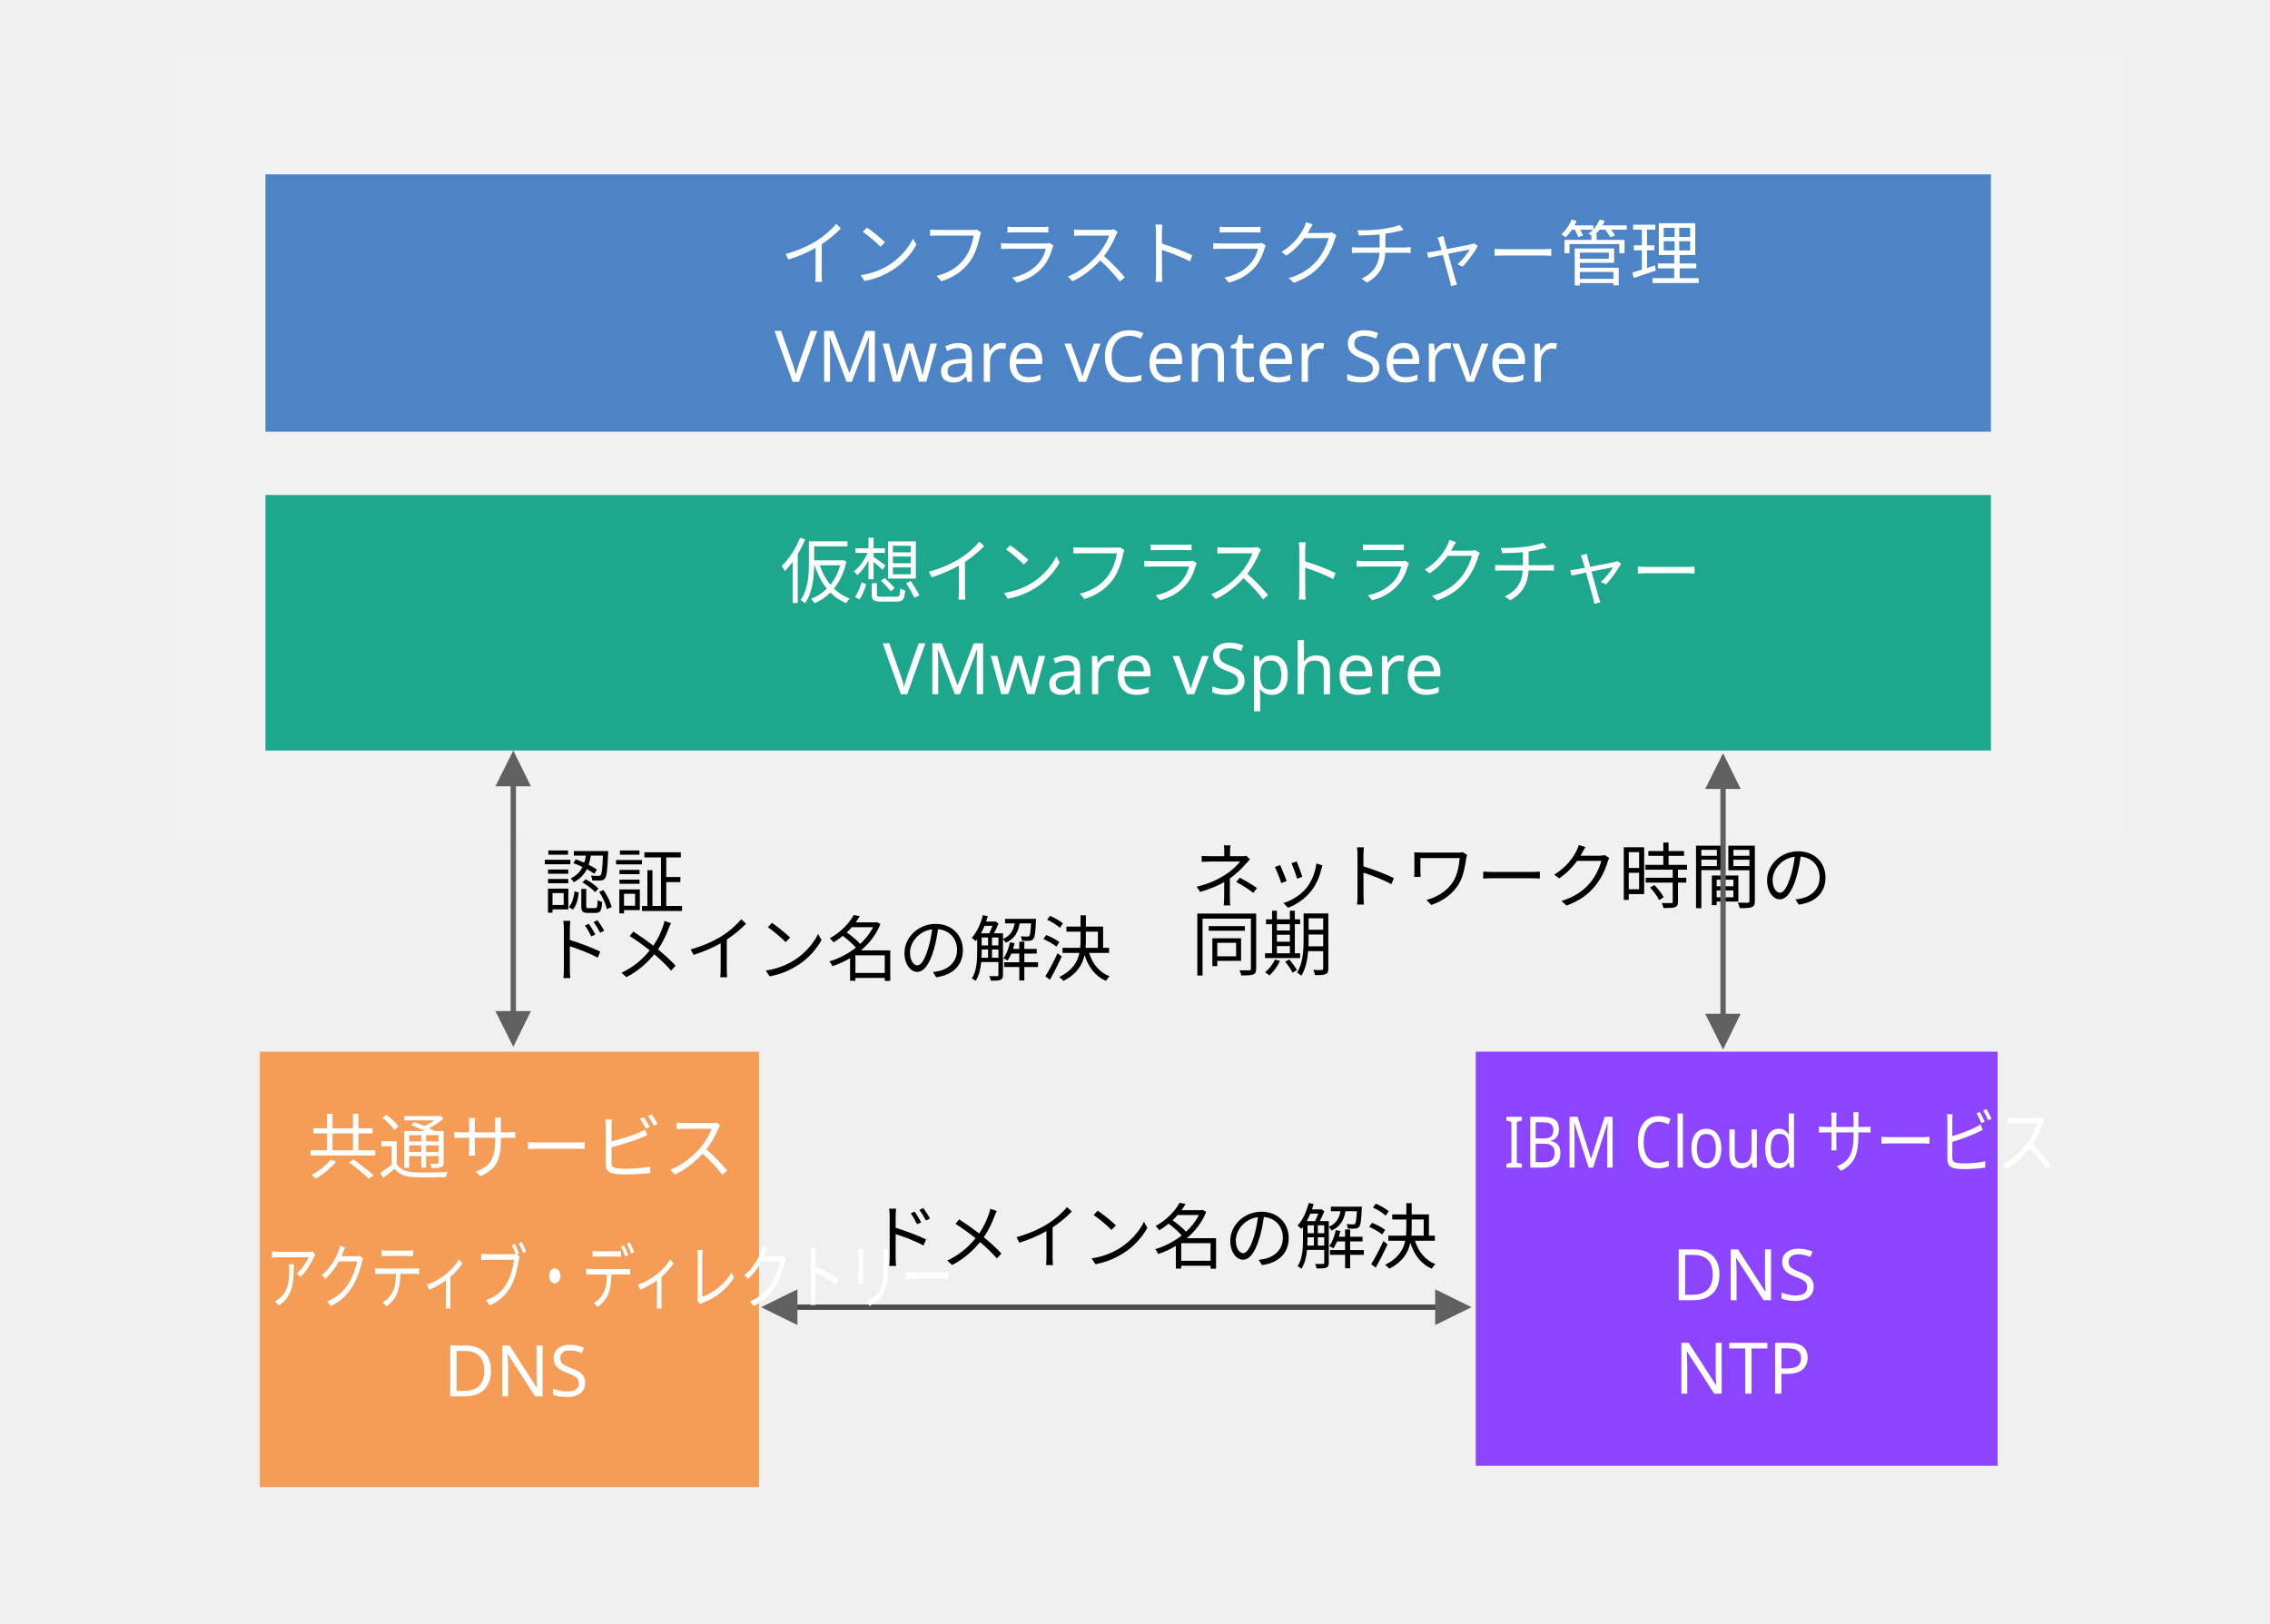
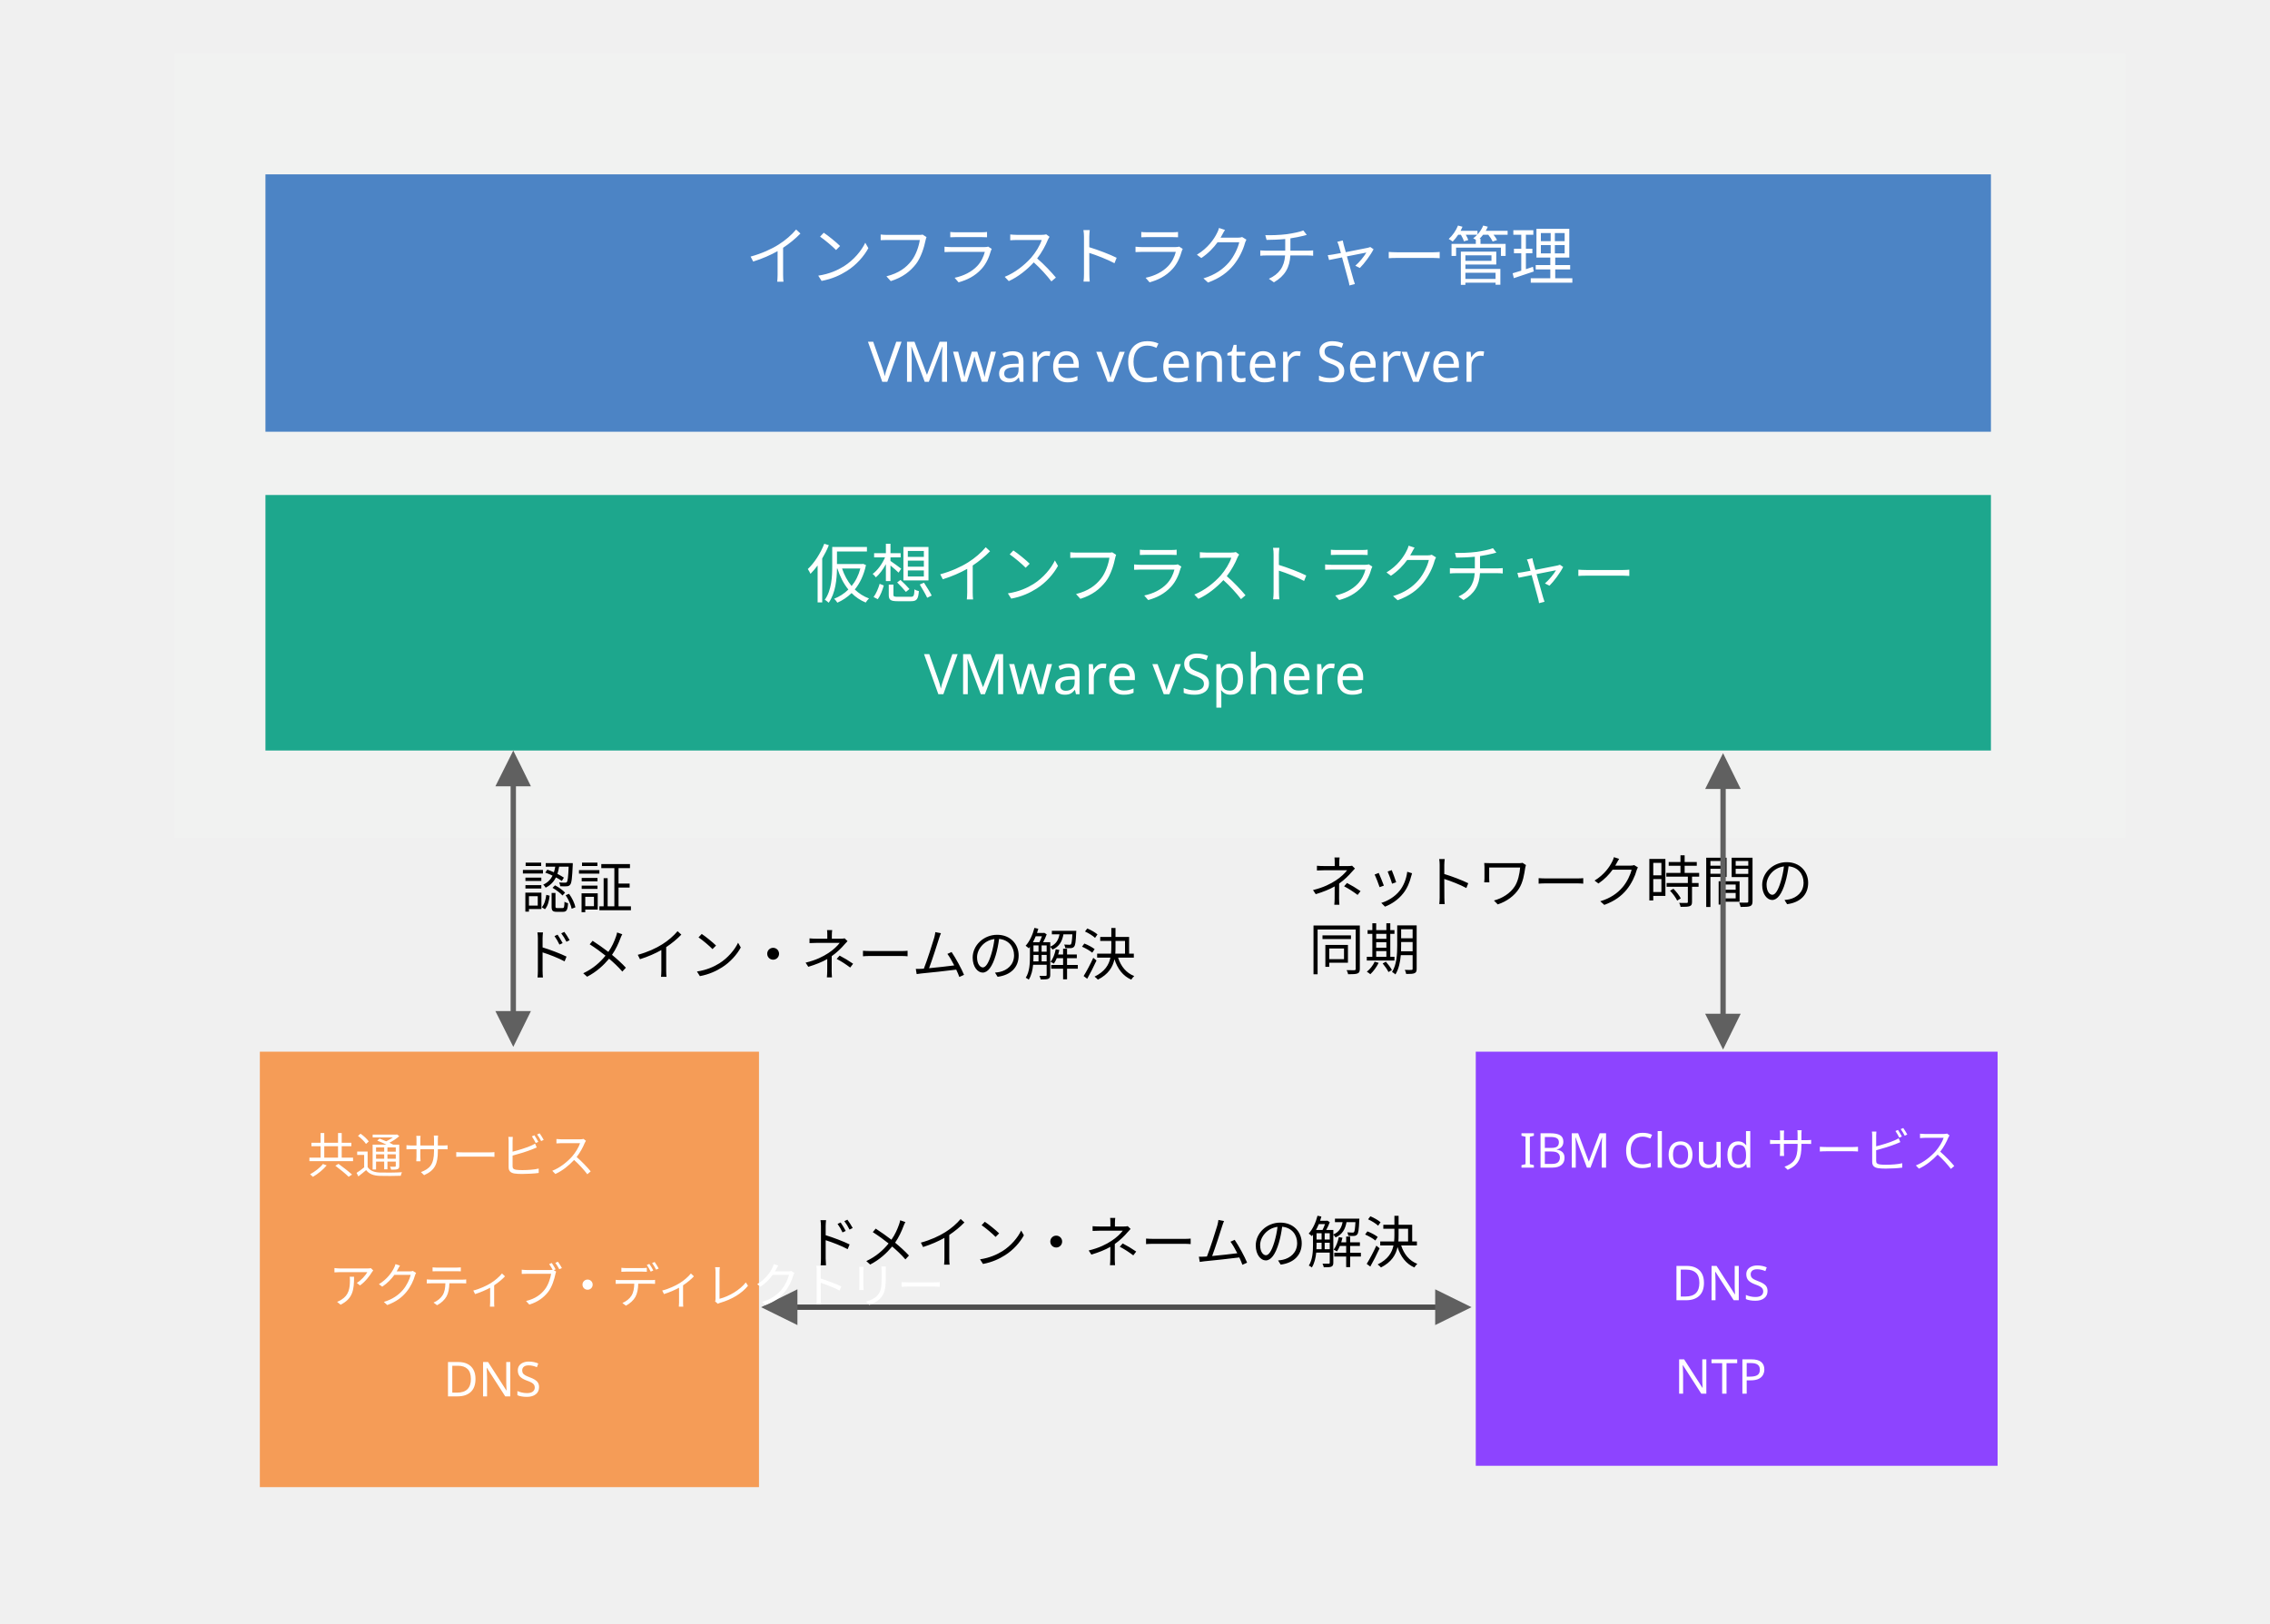
<svg xmlns="http://www.w3.org/2000/svg" xmlns:xlink="http://www.w3.org/1999/xlink" version="1.1" id="Layer_1" x="0px" y="0px" viewBox="0 0 850 608" style="enable-background:new 0 0 850 608;" xml:space="preserve">
-   <defs id="defs99" />
-   <style type="text/css" id="style2">
+   <style type="text/css">
	.st0{fill:#F59C57;}
	.st1{fill-rule:evenodd;clip-rule:evenodd;fill:#F1F2F1;}
	.st2{fill-rule:evenodd;clip-rule:evenodd;fill:#1DA78D;}
	.st3{fill-rule:evenodd;clip-rule:evenodd;fill:#4C84C5;}
	.st4{fill-rule:evenodd;clip-rule:evenodd;fill:#8D44FF;}
	.st5{fill:#606060;stroke:#606060;stroke-width:2;stroke-miterlimit:10;}
	.st6{fill-rule:evenodd;clip-rule:evenodd;fill:#606060;}
	.st7{clip-path:url(#SVGID_2_);}
	.st8{clip-path:url(#SVGID_4_);}
	.st9{fill:#606060;stroke:#4D4D4D;stroke-width:2;stroke-miterlimit:8;}
	.st10{fill-rule:evenodd;clip-rule:evenodd;fill:none;}
	.st11{fill:#FFFFFF;}
	.st12{font-family:'IBMPlexSans-Bold';}
	.st13{font-size:24px;}
	.st14{font-family:'IBMPlexSans';}
	.st15{font-size:21px;}
	.st16{font-size:18px;}
</style>
-   <rect x="97.3" y="393.9" class="st0" width="186.9" height="163.1" id="rect4" />
-   <polygon class="st1" points="65.3,20 795.9,20 795.9,313.8 65.3,313.8 65.3,20 " id="polygon6" />
-   <polygon class="st2" points="99.4,185.4 745.5,185.4 745.5,281.1 99.4,281.1 99.4,185.4 " id="polygon8" />
-   <polygon class="st3" points="99.4,65.3 745.5,65.3 745.5,161.7 99.4,161.7 99.4,65.3 " id="polygon10" />
-   <polygon class="st4" points="552.6,393.9 748,393.9 748,549 552.6,549 552.6,393.9 " id="polygon12" />
-   <g id="g20">
-     <line class="st5" x1="192.2" y1="292.3" x2="192.2" y2="381" id="line14" />
-     <polygon class="st6" points="198.8,378.7 192.2,392.1 185.5,378.7 198.8,378.7  " id="polygon16" />
-     <polygon class="st6" points="185.5,294.5 192.2,281.1 198.8,294.5 185.5,294.5  " id="polygon18" />
+   <rect x="97.3" y="393.9" class="st0" width="186.9" height="163.1" />
+   <polygon class="st1" points="65.3,20 795.9,20 795.9,313.8 65.3,313.8 65.3,20 " />
+   <polygon class="st2" points="99.4,185.4 745.5,185.4 745.5,281.1 99.4,281.1 99.4,185.4 " />
+   <polygon class="st3" points="99.4,65.3 745.5,65.3 745.5,161.7 99.4,161.7 99.4,65.3 " />
+   <polygon class="st4" points="552.6,393.9 748,393.9 748,549 552.6,549 552.6,393.9 " />
+   <g>
+     <line class="st5" x1="192.2" y1="292.3" x2="192.2" y2="381" />
+     <polygon class="st6" points="198.8,378.7 192.2,392.1 185.5,378.7 198.8,378.7  " />
+     <polygon class="st6" points="185.5,294.5 192.2,281.1 198.8,294.5 185.5,294.5  " />
  </g>
-   <g id="g44">
-     <defs id="defs23">
+   <g>
+     <defs>
      <polygon id="SVGID_1_" points="65.3,589 795.9,589 795.9,20 65.3,20 65.3,589   " />
    </defs>
    <clipPath id="SVGID_2_">
-       <use xlink:href="#SVGID_1_" style="overflow:visible;" id="use25" />
+       <use xlink:href="#SVGID_1_" style="overflow:visible;" />
    </clipPath>
-     <g class="st7" clip-path="url(#SVGID_2_)" id="g42">
-       <defs id="defs29">
+     <g class="st7">
+       <defs>
        <polygon id="SVGID_3_" points="65.3,589 795.9,589 795.9,20 65.3,20 65.3,589    " />
      </defs>
      <clipPath id="SVGID_4_">
-         <use xlink:href="#SVGID_3_" style="overflow:visible;" id="use31" />
+         <use xlink:href="#SVGID_3_" style="overflow:visible;" />
      </clipPath>
-       <g class="st8" clip-path="url(#SVGID_4_)" id="g40">
-         <line class="st9" x1="539.7" y1="489.6" x2="296.3" y2="489.6" id="line34" />
-         <polygon class="st6" points="298.6,482.9 285,489.6 298.6,496.3 298.6,482.9    " id="polygon36" />
-         <polygon class="st6" points="537.4,496.3 551,489.6 537.4,482.9 537.4,496.3    " id="polygon38" />
+       <g class="st8">
+         <line class="st9" x1="539.7" y1="489.6" x2="296.3" y2="489.6" />
+         <polygon class="st6" points="298.6,482.9 285,489.6 298.6,496.3 298.6,482.9    " />
+         <polygon class="st6" points="537.4,496.3 551,489.6 537.4,482.9 537.4,496.3    " />
      </g>
    </g>
  </g>
-   <rect x="279" y="87" class="st10" width="329" height="45" id="rect46" />
-   <text class="st11 st12 st13" id="text48" style="font-style:normal;font-variant:normal;font-weight:normal;font-stretch:normal;font-size:26.667px;font-family:'MS UI Gothic';-inkscape-font-specification:'MS UI Gothic, Normal';font-variant-ligatures:normal;font-variant-caps:normal;font-variant-numeric:normal;font-feature-settings:normal;text-align:start;writing-mode:lr-tb;text-anchor:start;fill:#ffffff" x="291.875" y="104.76">インフラストラクチャー管理</text>
-   <rect x="302" y="206" class="st10" width="283" height="45" id="rect50" />
-   <text class="st11 st12 st13" id="text52" style="font-style:normal;font-variant:normal;font-weight:normal;font-stretch:normal;font-size:26.667px;font-family:'MS UI Gothic';-inkscape-font-specification:'MS UI Gothic, Normal';font-variant-ligatures:normal;font-variant-caps:normal;font-variant-numeric:normal;font-feature-settings:normal;text-align:start;writing-mode:lr-tb;text-anchor:start;fill:#ffffff" x="292.188" y="223.76">仮想インフラストラクチャー</text>
-   <text class="st11 st14 st15" id="text54" style="font-style:normal;font-variant:normal;font-weight:normal;font-stretch:normal;font-size:26.667px;font-family:'MS UI Gothic';-inkscape-font-specification:'MS UI Gothic, Normal';font-variant-ligatures:normal;font-variant-caps:normal;font-variant-numeric:normal;font-feature-settings:normal;text-align:start;writing-mode:lr-tb;text-anchor:start;fill:#ffffff" x="290" y="143">VMware vCenter Server</text>
-   <text class="st11 st14 st15" id="text56" style="font-style:normal;font-variant:normal;font-weight:normal;font-stretch:normal;font-size:26.667px;font-family:'MS UI Gothic';-inkscape-font-specification:'MS UI Gothic, Normal';font-variant-ligatures:normal;font-variant-caps:normal;font-variant-numeric:normal;font-feature-settings:normal;text-align:start;writing-mode:lr-tb;text-anchor:start;fill:#ffffff" x="330.521" y="260">VMware vSphere</text>
-   <rect x="115" y="426" class="st10" width="168" height="45" id="rect58" />
-   <text transform="matrix(1 0 0 1 115 439.3198)" class="st11 st12 st16" id="text60" style="-inkscape-font-specification:'MS UI Gothic, Normal';font-family:'MS UI Gothic';font-weight:normal;font-style:normal;font-stretch:normal;font-variant:normal;font-size:26.667px;text-anchor:start;text-align:start;writing-mode:lr;font-variant-ligatures:normal;font-variant-caps:normal;font-variant-numeric:normal;font-feature-settings:normal;">共通サービス</text>
-   <text class="st11 st14 st16" id="text62" style="font-style:normal;font-variant:normal;font-weight:normal;font-stretch:normal;font-size:23.159px;font-family:'MS UI Gothic';-inkscape-font-specification:'MS UI Gothic, Normal';font-variant-ligatures:normal;font-variant-caps:normal;font-variant-numeric:normal;font-feature-settings:normal;text-align:start;writing-mode:lr-tb;text-anchor:start;fill:#ffffff;stroke-width:0.868" x="114.379" y="423.804" transform="scale(0.8684511,1.151475)">アクティブ・ディレクトリー</text>
-   <text transform="matrix(1 0 0 1 166 523)" class="st11 st14 st16" id="text64" style="-inkscape-font-specification:'MS UI Gothic, Normal';font-family:'MS UI Gothic';font-weight:normal;font-style:normal;font-stretch:normal;font-variant:normal;font-size:26.667px;text-anchor:start;text-align:start;writing-mode:lr;font-variant-ligatures:normal;font-variant-caps:normal;font-variant-numeric:normal;font-feature-settings:normal;">DNS</text>
-   <rect x="569" y="424" class="st10" width="168" height="45" id="rect66" />
-   <text class="st11 st12 st16" id="text68" style="font-style:normal;font-variant:normal;font-weight:normal;font-stretch:normal;font-size:24.568px;font-family:'MS UI Gothic';-inkscape-font-specification:'MS UI Gothic, Normal';font-variant-ligatures:normal;font-variant-caps:normal;font-variant-numeric:normal;font-feature-settings:normal;text-align:start;writing-mode:lr-tb;text-anchor:start;fill:#ffffff;stroke-width:0.921" x="611.241" y="402.907" transform="scale(0.9213087,1.085412)">IBM Cloud サービス</text>
-   <text transform="matrix(1 0 0 1 626 487)" class="st11 st14 st16" id="text70" style="-inkscape-font-specification:'MS UI Gothic, Normal';font-family:'MS UI Gothic';font-weight:normal;font-style:normal;font-stretch:normal;font-variant:normal;font-size:26.667px;text-anchor:start;text-align:start;writing-mode:lr;font-variant-ligatures:normal;font-variant-caps:normal;font-variant-numeric:normal;font-feature-settings:normal;">DNS</text>
-   <text transform="matrix(1 0 0 1 627 522)" class="st11 st14 st16" id="text72" style="-inkscape-font-specification:'MS UI Gothic, Normal';font-family:'MS UI Gothic';font-weight:normal;font-style:normal;font-stretch:normal;font-variant:normal;font-size:26.667px;text-anchor:start;text-align:start;writing-mode:lr;font-variant-ligatures:normal;font-variant-caps:normal;font-variant-numeric:normal;font-feature-settings:normal;">NTP</text>
-   <text id="text78" style="font-style:normal;font-variant:normal;font-weight:normal;font-stretch:normal;font-size:26.667px;font-family:'MS UI Gothic';-inkscape-font-specification:'MS UI Gothic, Normal';font-variant-ligatures:normal;font-variant-caps:normal;font-variant-numeric:normal;font-feature-settings:normal;text-align:start;writing-mode:lr-tb;text-anchor:start" x="203" y="340">
-     <tspan x="203" y="340" class="st14 st15" id="tspan74" style="font-style:normal;font-variant:normal;font-weight:normal;font-stretch:normal;font-size:26.667px;font-family:'MS UI Gothic';-inkscape-font-specification:'MS UI Gothic, Normal';font-variant-ligatures:normal;font-variant-caps:normal;font-variant-numeric:normal;font-feature-settings:normal;text-align:start;writing-mode:lr-tb;text-anchor:start">認証</tspan>
-     <tspan x="203" y="365.2" class="st14 st15" id="tspan76" style="font-style:normal;font-variant:normal;font-weight:normal;font-stretch:normal;font-size:26.667px;font-family:'MS UI Gothic';-inkscape-font-specification:'MS UI Gothic, Normal';font-variant-ligatures:normal;font-variant-caps:normal;font-variant-numeric:normal;font-feature-settings:normal;text-align:start;writing-mode:lr-tb;text-anchor:start">ドメイン名の解決</tspan>
+   <rect x="279" y="87" class="st10" width="329" height="45" />
+   <text transform="matrix(1 0 0 1 279 104.7598)" class="st11 st12 st13">インフラストラクチャー管理</text>
+   <rect x="302" y="206" class="st10" width="283" height="45" />
+   <text transform="matrix(1 0 0 1 302 223.7598)" class="st11 st12 st13">仮想インフラストラクチャー </text>
+   <text transform="matrix(1 0 0 1 325 143)" class="st11 st14 st15">VMware vCenter Server</text>
+   <text transform="matrix(1 0 0 1 346 260)" class="st11 st14 st15">VMware vSphere</text>
+   <rect x="115" y="426" class="st10" width="168" height="45" />
+   <text transform="matrix(1 0 0 1 115 439.3198)" class="st11 st12 st16">共通サービス</text>
+   <text transform="matrix(1 0 0 1 123 488)" class="st11 st14 st16">アクティブ・ディレクトリー</text>
+   <text transform="matrix(1 0 0 1 166 523)" class="st11 st14 st16">DNS</text>
+   <rect x="569" y="424" class="st10" width="168" height="45" />
+   <text transform="matrix(1 0 0 1 569 437.3198)" class="st11 st12 st16">IBM Cloud サービス</text>
+   <text transform="matrix(1 0 0 1 626 487)" class="st11 st14 st16">DNS</text>
+   <text transform="matrix(1 0 0 1 627 522)" class="st11 st14 st16">NTP</text>
+   <text transform="matrix(1 0 0 1 195 340)">
+     <tspan x="0" y="0" class="st14 st15">認証</tspan>
+     <tspan x="0" y="25.2" class="st14 st15">ドメイン・ネームの解決</tspan>
  </text>
-   <text id="text84" style="font-style:normal;font-variant:normal;font-weight:normal;font-stretch:normal;font-size:26.667px;font-family:'MS UI Gothic';-inkscape-font-specification:'MS UI Gothic, Normal';font-variant-ligatures:normal;font-variant-caps:normal;font-variant-numeric:normal;font-feature-settings:normal;text-align:start;writing-mode:lr-tb;text-anchor:start" x="446" y="338">
-     <tspan x="446" y="338" class="st14 st15" id="tspan80" style="font-style:normal;font-variant:normal;font-weight:normal;font-stretch:normal;font-size:26.667px;font-family:'MS UI Gothic';-inkscape-font-specification:'MS UI Gothic, Normal';font-variant-ligatures:normal;font-variant-caps:normal;font-variant-numeric:normal;font-feature-settings:normal;text-align:start;writing-mode:lr-tb;text-anchor:start">ネットワーク時間の</tspan>
-     <tspan x="446" y="363.2" class="st14 st15" id="tspan82" style="font-style:normal;font-variant:normal;font-weight:normal;font-stretch:normal;font-size:26.667px;font-family:'MS UI Gothic';-inkscape-font-specification:'MS UI Gothic, Normal';font-variant-ligatures:normal;font-variant-caps:normal;font-variant-numeric:normal;font-feature-settings:normal;text-align:start;writing-mode:lr-tb;text-anchor:start">同期</tspan>
+   <text transform="matrix(1 0 0 1 490 338)">
+     <tspan x="0" y="0" class="st14 st15">ネットワーク時間の</tspan>
+     <tspan x="0" y="25.2" class="st14 st15">同期</tspan>
  </text>
-   <text class="st14 st15" id="text86" style="font-style:normal;font-variant:normal;font-weight:normal;font-stretch:normal;font-size:26.667px;font-family:'MS UI Gothic';-inkscape-font-specification:'MS UI Gothic, Normal';font-variant-ligatures:normal;font-variant-caps:normal;font-variant-numeric:normal;font-feature-settings:normal;text-align:start;writing-mode:lr-tb;text-anchor:start" x="325" y="473">ドメイン名の解決</text>
-   <g id="g94">
-     <line class="st5" x1="645.2" y1="293.3" x2="645.2" y2="382" id="line88" />
-     <polygon class="st6" points="651.8,379.7 645.2,393.1 638.5,379.7 651.8,379.7  " id="polygon90" />
-     <polygon class="st6" points="638.5,295.5 645.2,282.1 651.8,295.5 638.5,295.5  " id="polygon92" />
+   <text transform="matrix(1 0 0 1 301 473)" class="st14 st15">ドメイン・ネームの解決</text>
+   <g>
+     <line class="st5" x1="645.2" y1="293.3" x2="645.2" y2="382" />
+     <polygon class="st6" points="651.8,379.7 645.2,393.1 638.5,379.7 651.8,379.7  " />
+     <polygon class="st6" points="638.5,295.5 645.2,282.1 651.8,295.5 638.5,295.5  " />
  </g>
</svg>
